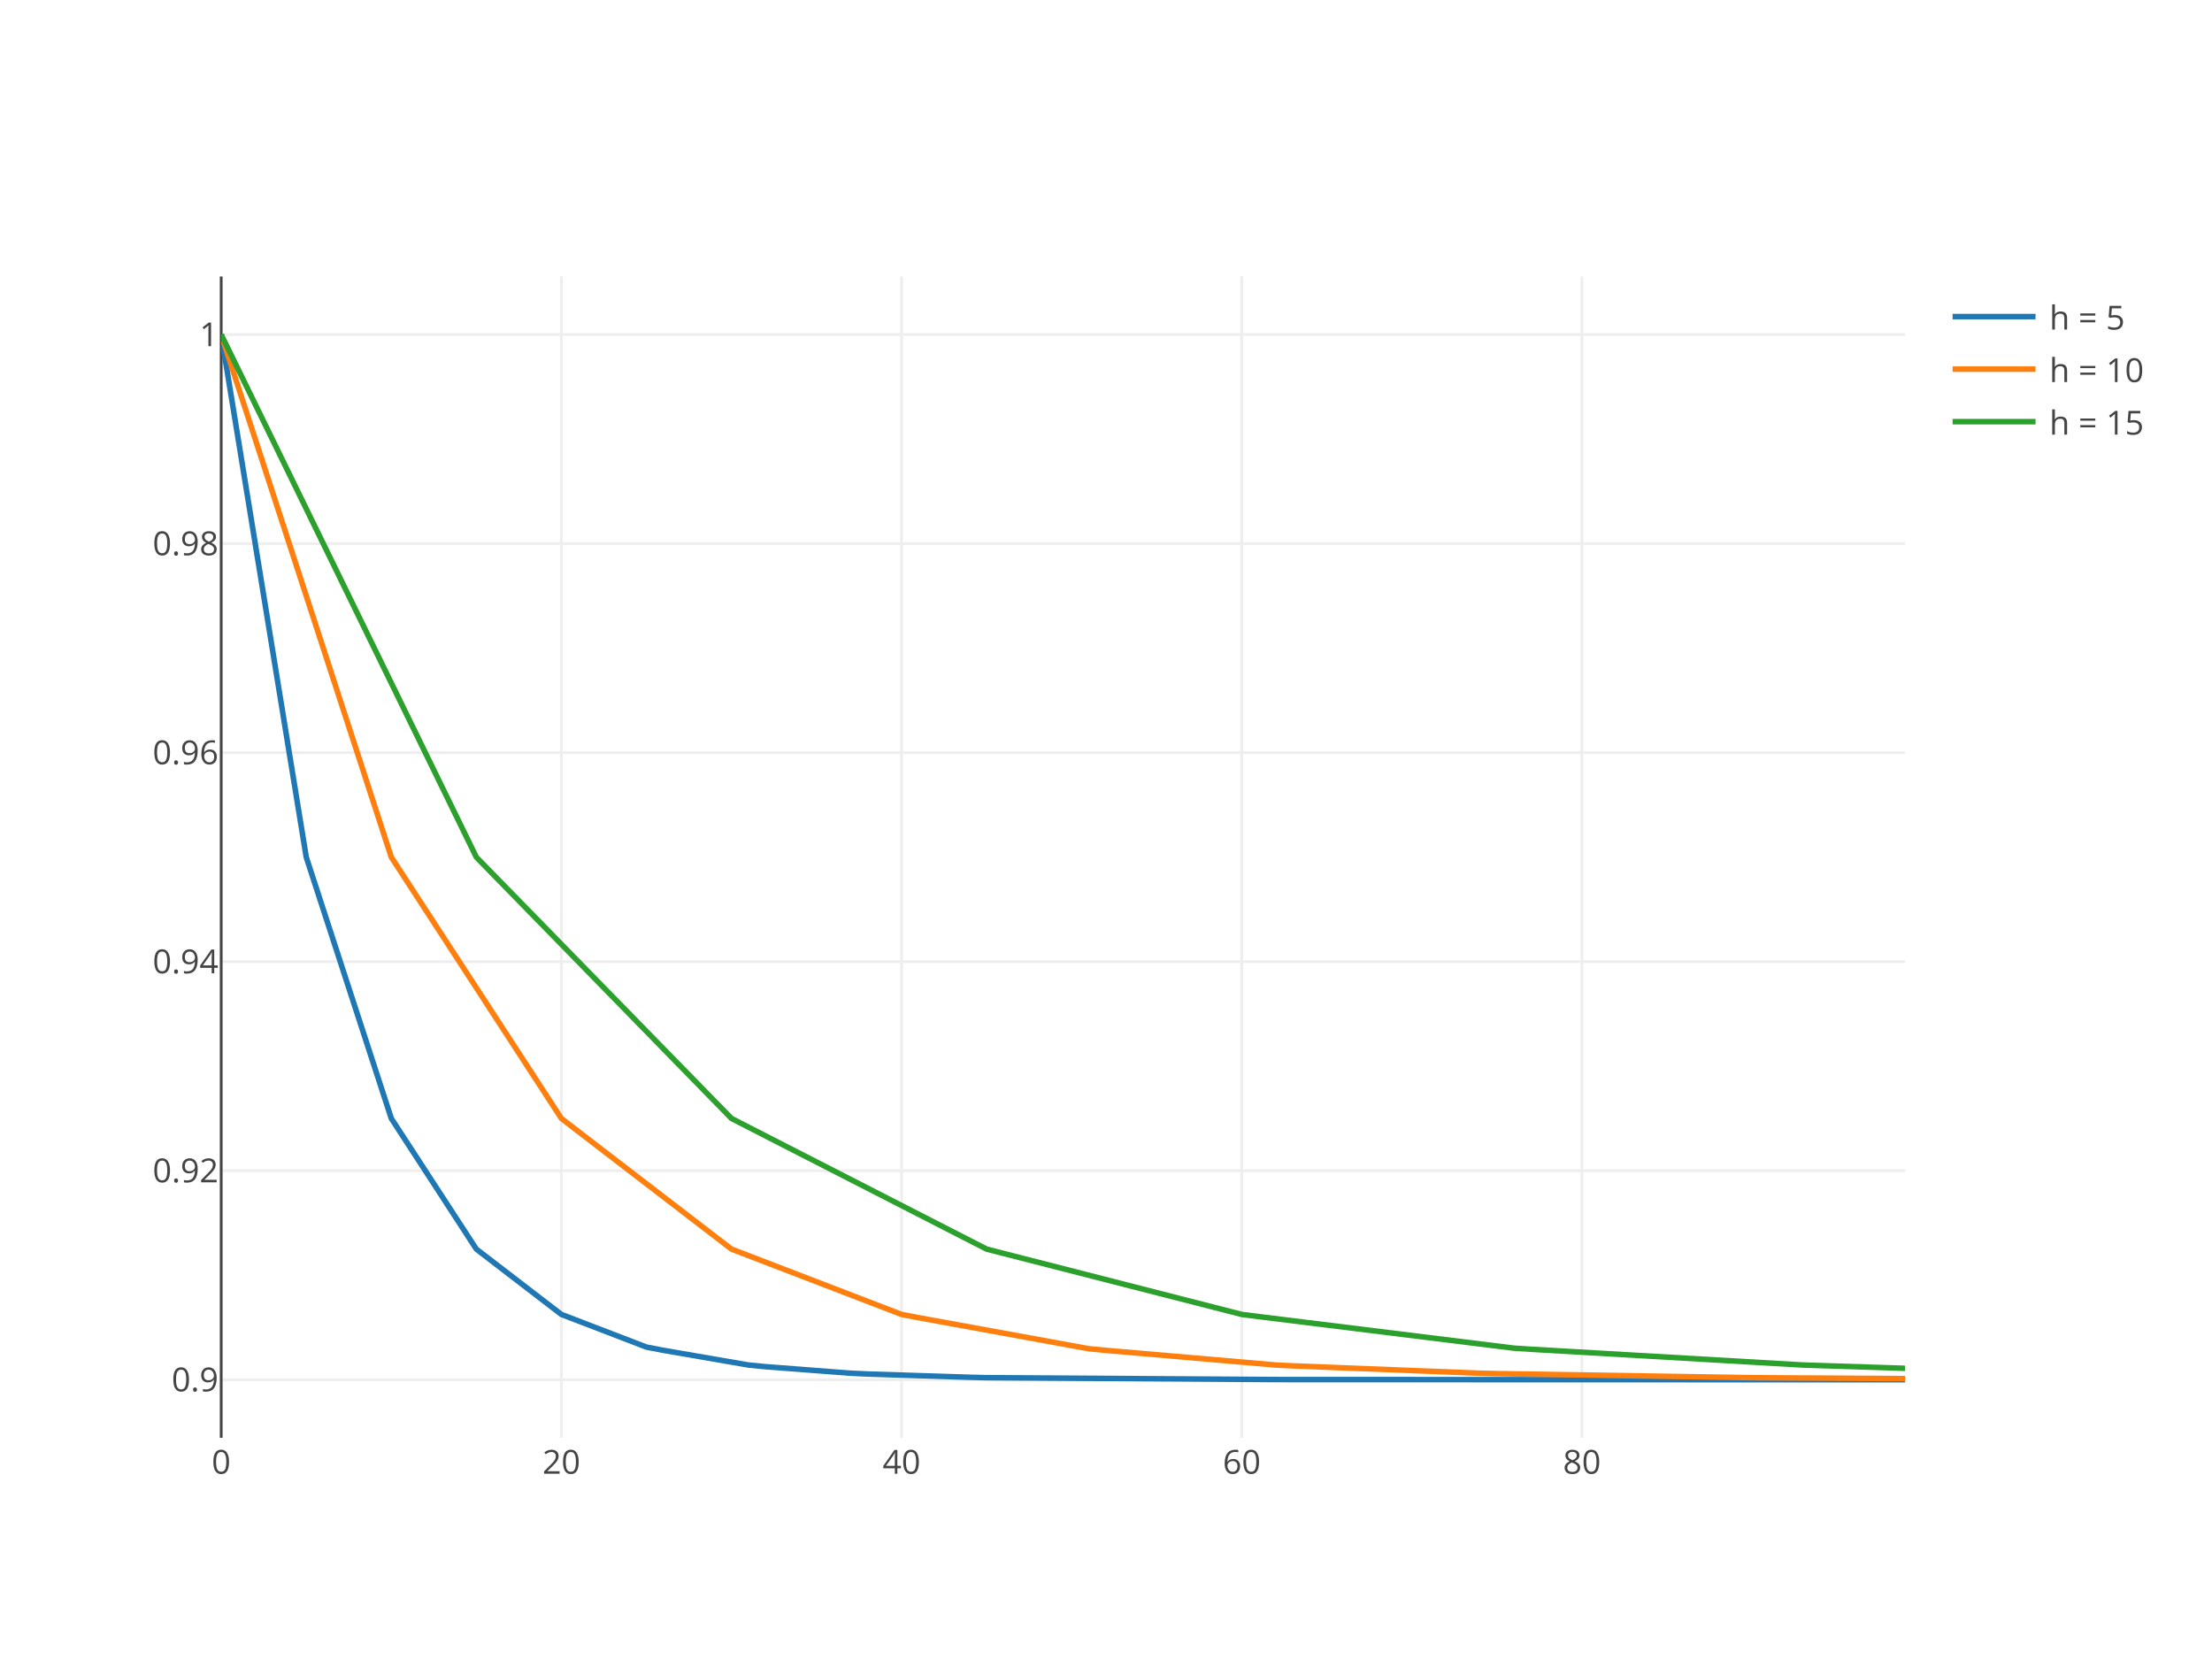
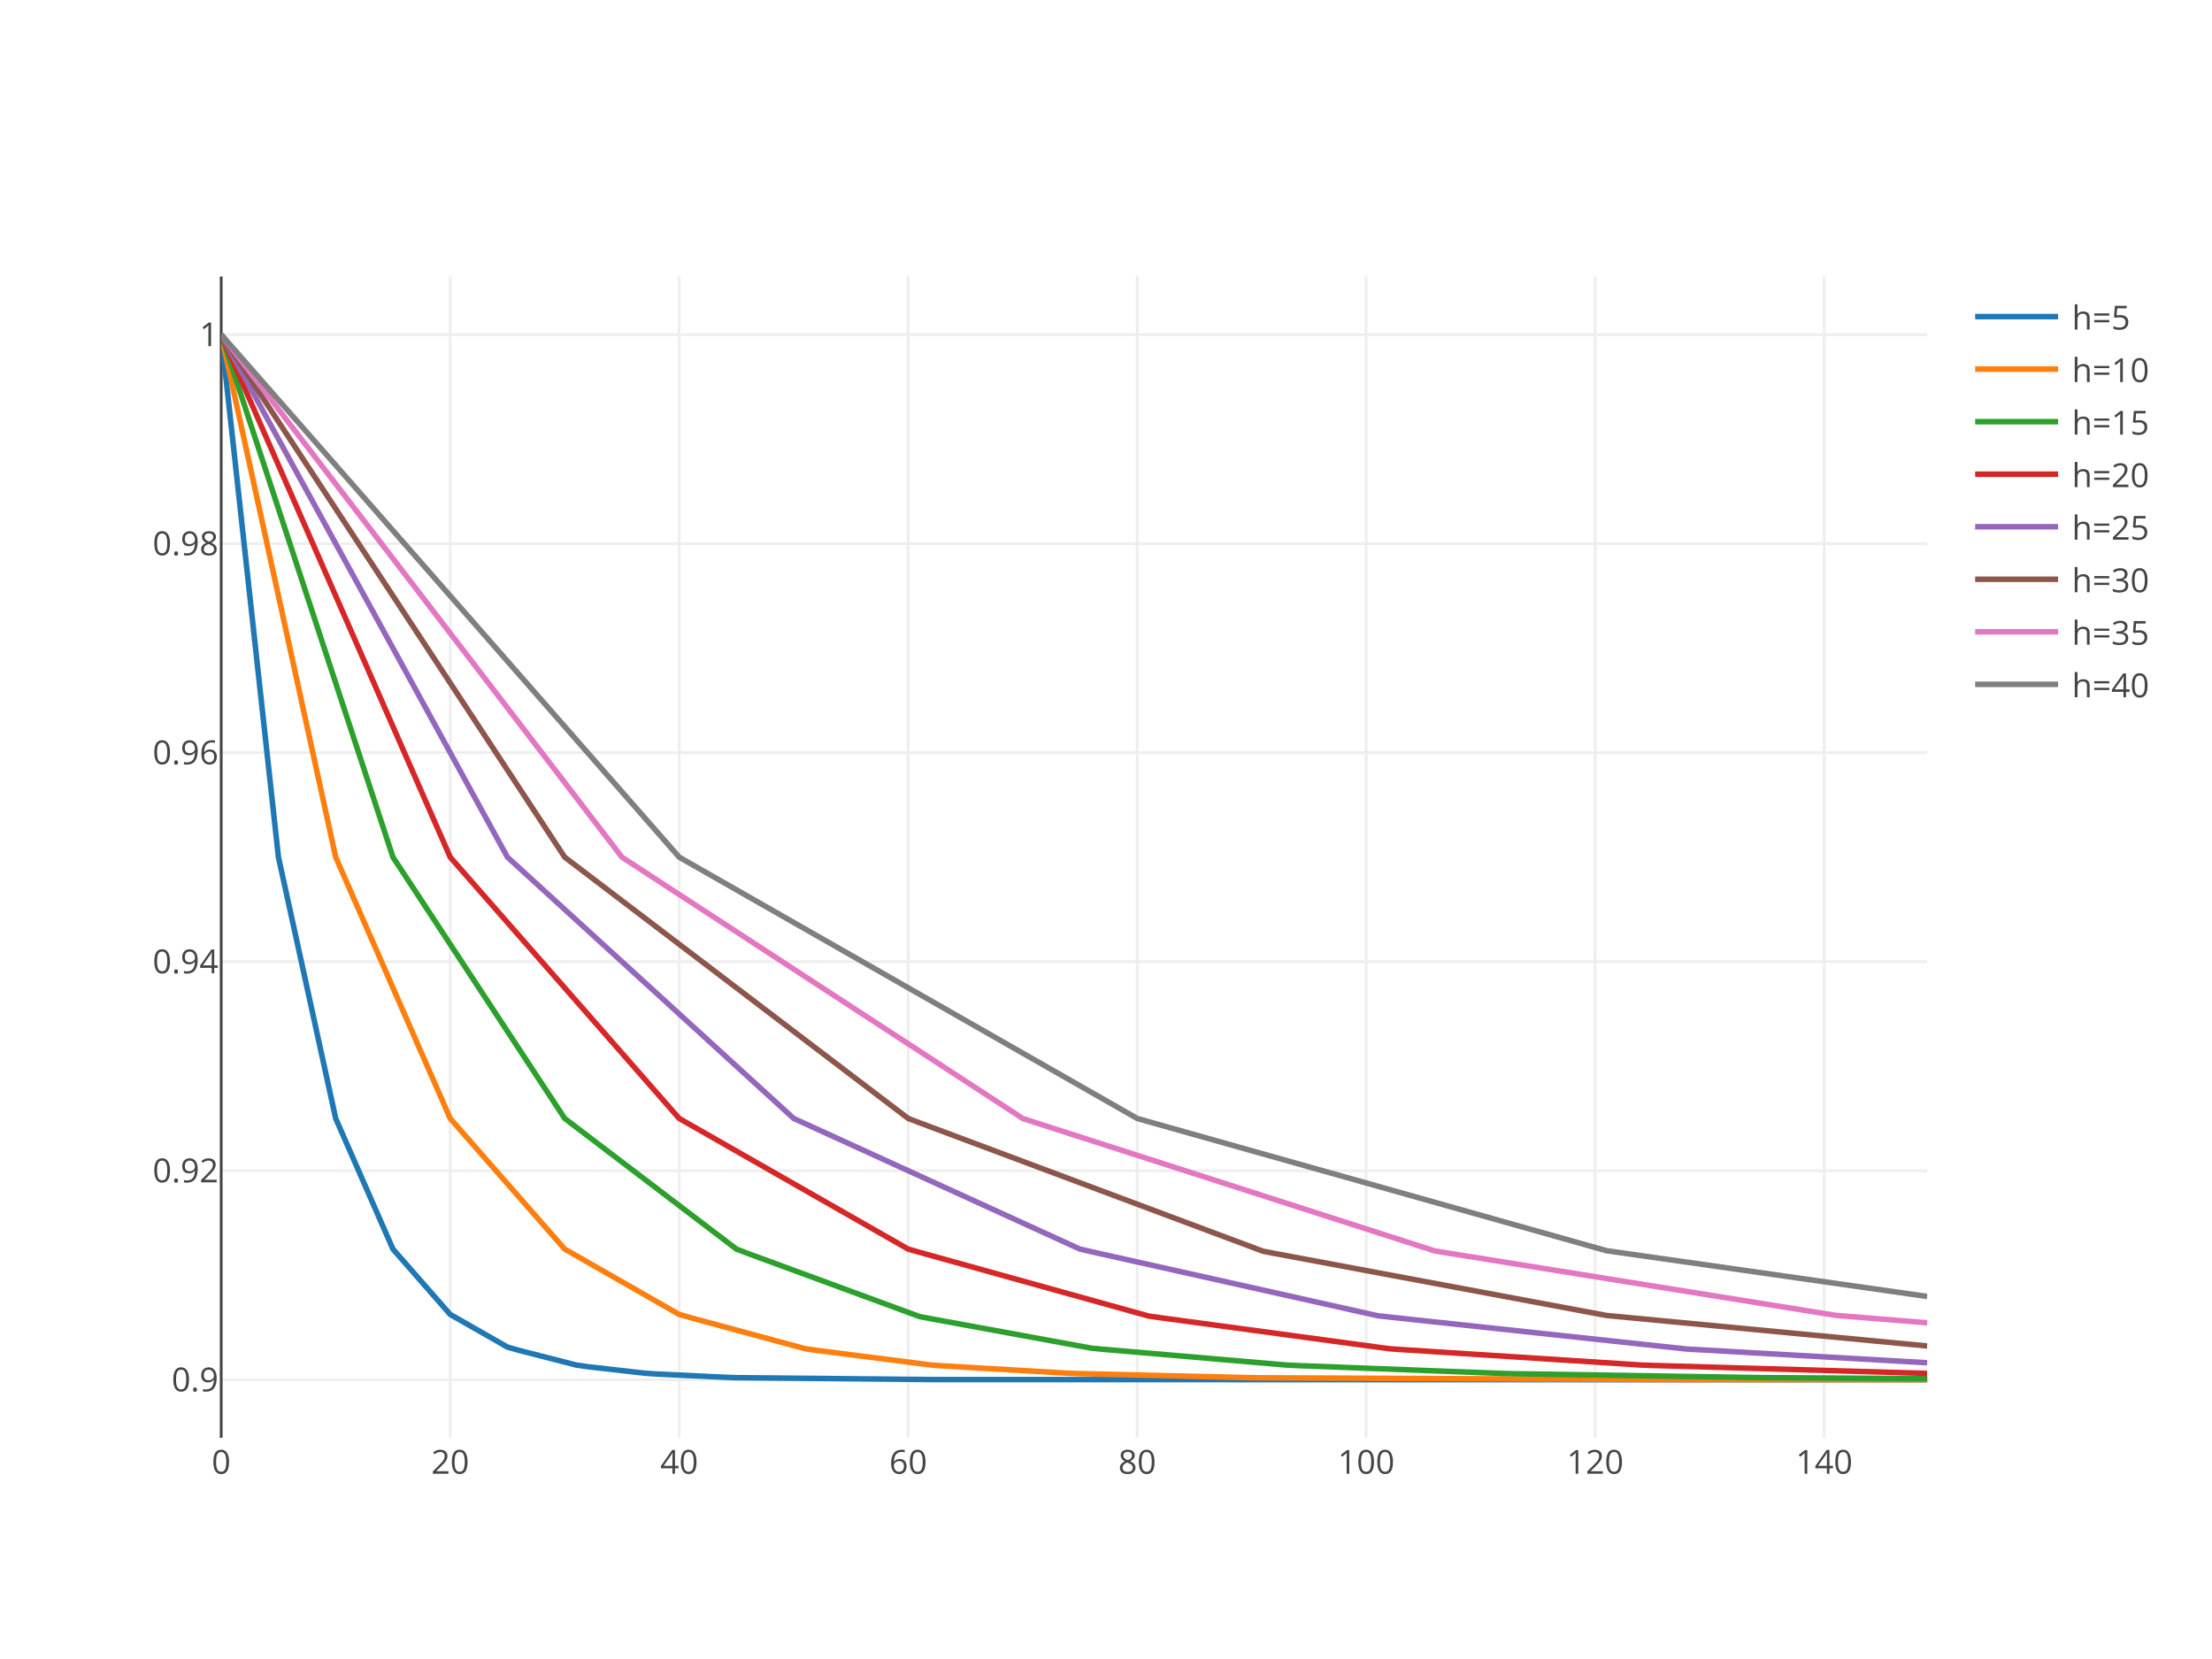
<svg xmlns="http://www.w3.org/2000/svg" class="main-svg" width="800" height="600" style="" viewBox="0 0 800 600">
  <rect x="0" y="0" width="800" height="600" style="fill: rgb(255, 255, 255); fill-opacity: 1;" />
-   <defs id="defs-bddf4a">
+   <defs id="defs-23838c">
    <g class="clips">
-       <clipPath id="clipbddf4axyplot" class="plotclip">
-         <rect width="609" height="420" />
+       <clipPath id="clip23838cxyplot" class="plotclip">
+         <rect width="617" height="420" />
      </clipPath>
-       <clipPath class="axesclip" id="clipbddf4ax">
-         <rect x="80" y="0" width="609" height="600" />
+       <clipPath class="axesclip" id="clip23838cx">
+         <rect x="80" y="0" width="617" height="600" />
      </clipPath>
-       <clipPath class="axesclip" id="clipbddf4ay">
+       <clipPath class="axesclip" id="clip23838cy">
        <rect x="0" y="100" width="800" height="420" />
      </clipPath>
-       <clipPath class="axesclip" id="clipbddf4axy">
-         <rect x="80" y="100" width="609" height="420" />
+       <clipPath class="axesclip" id="clip23838cxy">
+         <rect x="80" y="100" width="617" height="420" />
      </clipPath>
    </g>
    <g class="gradients" />
  </defs>
  <g class="bglayer" />
  <g class="layer-below">
    <g class="imagelayer" />
    <g class="shapelayer" />
  </g>
  <g class="cartesianlayer">
    <g class="subplot xy">
      <g class="layer-subplot">
        <g class="shapelayer" />
        <g class="imagelayer" />
      </g>
      <g class="gridlayer">
        <g class="x">
-           <path class="xgrid crisp" transform="translate(203.03,0)" d="M0,100v420" style="stroke: rgb(238, 238, 238); stroke-opacity: 1; stroke-width: 1px;" />
-           <path class="xgrid crisp" transform="translate(326.06,0)" d="M0,100v420" style="stroke: rgb(238, 238, 238); stroke-opacity: 1; stroke-width: 1px;" />
-           <path class="xgrid crisp" transform="translate(449.09,0)" d="M0,100v420" style="stroke: rgb(238, 238, 238); stroke-opacity: 1; stroke-width: 1px;" />
-           <path class="xgrid crisp" transform="translate(572.12,0)" d="M0,100v420" style="stroke: rgb(238, 238, 238); stroke-opacity: 1; stroke-width: 1px;" />
+           <path class="xgrid crisp" transform="translate(162.82,0)" d="M0,100v420" style="stroke: rgb(238, 238, 238); stroke-opacity: 1; stroke-width: 1px;" />
+           <path class="xgrid crisp" transform="translate(245.64,0)" d="M0,100v420" style="stroke: rgb(238, 238, 238); stroke-opacity: 1; stroke-width: 1px;" />
+           <path class="xgrid crisp" transform="translate(328.46,0)" d="M0,100v420" style="stroke: rgb(238, 238, 238); stroke-opacity: 1; stroke-width: 1px;" />
+           <path class="xgrid crisp" transform="translate(411.28,0)" d="M0,100v420" style="stroke: rgb(238, 238, 238); stroke-opacity: 1; stroke-width: 1px;" />
+           <path class="xgrid crisp" transform="translate(494.09,0)" d="M0,100v420" style="stroke: rgb(238, 238, 238); stroke-opacity: 1; stroke-width: 1px;" />
+           <path class="xgrid crisp" transform="translate(576.91,0)" d="M0,100v420" style="stroke: rgb(238, 238, 238); stroke-opacity: 1; stroke-width: 1px;" />
+           <path class="xgrid crisp" transform="translate(659.73,0)" d="M0,100v420" style="stroke: rgb(238, 238, 238); stroke-opacity: 1; stroke-width: 1px;" />
        </g>
        <g class="y">
-           <path class="ygrid crisp" transform="translate(0,499)" d="M80,0h609" style="stroke: rgb(238, 238, 238); stroke-opacity: 1; stroke-width: 1px;" />
-           <path class="ygrid crisp" transform="translate(0,423.4)" d="M80,0h609" style="stroke: rgb(238, 238, 238); stroke-opacity: 1; stroke-width: 1px;" />
-           <path class="ygrid crisp" transform="translate(0,347.8)" d="M80,0h609" style="stroke: rgb(238, 238, 238); stroke-opacity: 1; stroke-width: 1px;" />
-           <path class="ygrid crisp" transform="translate(0,272.2)" d="M80,0h609" style="stroke: rgb(238, 238, 238); stroke-opacity: 1; stroke-width: 1px;" />
-           <path class="ygrid crisp" transform="translate(0,196.6)" d="M80,0h609" style="stroke: rgb(238, 238, 238); stroke-opacity: 1; stroke-width: 1px;" />
-           <path class="ygrid crisp" transform="translate(0,121)" d="M80,0h609" style="stroke: rgb(238, 238, 238); stroke-opacity: 1; stroke-width: 1px;" />
+           <path class="ygrid crisp" transform="translate(0,499)" d="M80,0h617" style="stroke: rgb(238, 238, 238); stroke-opacity: 1; stroke-width: 1px;" />
+           <path class="ygrid crisp" transform="translate(0,423.4)" d="M80,0h617" style="stroke: rgb(238, 238, 238); stroke-opacity: 1; stroke-width: 1px;" />
+           <path class="ygrid crisp" transform="translate(0,347.8)" d="M80,0h617" style="stroke: rgb(238, 238, 238); stroke-opacity: 1; stroke-width: 1px;" />
+           <path class="ygrid crisp" transform="translate(0,272.2)" d="M80,0h617" style="stroke: rgb(238, 238, 238); stroke-opacity: 1; stroke-width: 1px;" />
+           <path class="ygrid crisp" transform="translate(0,196.6)" d="M80,0h617" style="stroke: rgb(238, 238, 238); stroke-opacity: 1; stroke-width: 1px;" />
+           <path class="ygrid crisp" transform="translate(0,121)" d="M80,0h617" style="stroke: rgb(238, 238, 238); stroke-opacity: 1; stroke-width: 1px;" />
        </g>
      </g>
      <g class="zerolinelayer">
        <path class="xzl zl crisp" transform="translate(80,0)" d="M0,100v420" style="stroke: rgb(68, 68, 68); stroke-opacity: 1; stroke-width: 1px;" />
      </g>
      <path class="xlines-below" />
      <path class="ylines-below" />
      <g class="overlines-below" />
      <g class="xaxislayer-below" />
      <g class="yaxislayer-below" />
      <g class="overaxes-below" />
-       <g class="plot" transform="translate(80,100)" clip-path="url('#clipbddf4axyplot')">
+       <g class="plot" transform="translate(80,100)" clip-path="url('#clip23838cxyplot')">
        <g class="scatterlayer mlayer">
-           <g class="trace scatter trace127428" style="stroke-miterlimit: 2; opacity: 1;">
-             <g class="fills" />
-             <g class="errorbars" />
-             <g class="lines">
-               <path class="js-line" d="M0,21L30.76,210L36.91,228.9L61.52,304.5L67.67,313.95L92.27,351.75L98.42,356.48L123.03,375.38L129.18,377.74L153.79,387.19L159.94,388.37L190.7,393.68L196.85,394.28L227.61,396.64L233.76,396.93L270.67,398.11L276.82,398.26L381.39,398.93L387.55,398.94L609,399" style="vector-effect: non-scaling-stroke; fill: none; stroke: rgb(31, 119, 180); stroke-opacity: 1; stroke-width: 2px; opacity: 1;" />
-             </g>
-             <g class="points" />
-             <g class="text" />
-           </g>
-           <g class="trace scatter tracec5575e" style="stroke-miterlimit: 2; opacity: 1;">
-             <g class="fills" />
-             <g class="errorbars" />
-             <g class="lines">
-               <path class="js-line" d="M0,21L61.52,210L67.67,219.45L123.03,304.5L129.18,309.23L184.55,351.75L190.7,354.11L246.06,375.38L252.21,376.56L313.73,387.78L319.88,388.37L381.39,393.68L387.55,393.98L455.21,396.64L461.36,396.79L553.64,398.26L559.79,398.3L609,398.59" style="vector-effect: non-scaling-stroke; fill: none; stroke: rgb(255, 127, 14); stroke-opacity: 1; stroke-width: 2px; opacity: 1;" />
-             </g>
-             <g class="points" />
-             <g class="text" />
-           </g>
-           <g class="trace scatter traceecb552" style="stroke-miterlimit: 2; opacity: 1;">
-             <g class="fills" />
-             <g class="errorbars" />
-             <g class="lines">
-               <path class="js-line" d="M0,21L92.27,210L98.42,216.3L184.55,304.5L190.7,307.65L276.82,351.75L282.97,353.33L369.09,375.38L375.24,376.16L467.52,387.58L473.67,387.98L572.09,393.68L578.24,393.88L609,394.87" style="vector-effect: non-scaling-stroke; fill: none; stroke: rgb(44, 160, 44); stroke-opacity: 1; stroke-width: 2px; opacity: 1;" />
+           <g class="trace scatter trace17bcfe" style="stroke-miterlimit: 2; opacity: 1;">
+             <g class="fills" />
+             <g class="errorbars" />
+             <g class="lines">
+               <path class="js-line" d="M0,21L20.7,210L24.85,228.9L41.41,304.5L45.55,313.95L62.11,351.75L66.26,356.48L82.82,375.38L86.96,377.74L103.52,387.19L107.66,388.37L128.37,393.68L132.51,394.28L153.21,396.64L157.36,396.93L182.2,398.11L186.34,398.26L256.74,398.93L260.88,398.94L617,399" style="vector-effect: non-scaling-stroke; fill: none; stroke: rgb(31, 119, 180); stroke-opacity: 1; stroke-width: 2px; opacity: 1;" />
+             </g>
+             <g class="points" />
+             <g class="text" />
+           </g>
+           <g class="trace scatter traceb565be" style="stroke-miterlimit: 2; opacity: 1;">
+             <g class="fills" />
+             <g class="errorbars" />
+             <g class="lines">
+               <path class="js-line" d="M0,21L41.41,210L45.55,219.45L82.82,304.5L86.96,309.23L124.23,351.75L128.37,354.11L165.64,375.38L169.78,376.56L211.19,387.78L215.33,388.37L256.74,393.68L260.88,393.98L306.43,396.64L310.57,396.79L372.68,398.26L376.83,398.3L517.62,398.93L521.76,398.94L617,398.99" style="vector-effect: non-scaling-stroke; fill: none; stroke: rgb(255, 127, 14); stroke-opacity: 1; stroke-width: 2px; opacity: 1;" />
+             </g>
+             <g class="points" />
+             <g class="text" />
+           </g>
+           <g class="trace scatter trace542681" style="stroke-miterlimit: 2; opacity: 1;">
+             <g class="fills" />
+             <g class="errorbars" />
+             <g class="lines">
+               <path class="js-line" d="M0,21L62.11,210L66.26,216.3L124.23,304.5L128.37,307.65L186.34,351.75L190.48,353.33L252.6,376.16L256.74,376.95L314.71,387.58L318.85,387.98L385.11,393.68L389.25,393.88L463.79,396.74L467.93,396.83L554.89,398.21L559.03,398.26L617,398.61" style="vector-effect: non-scaling-stroke; fill: none; stroke: rgb(44, 160, 44); stroke-opacity: 1; stroke-width: 2px; opacity: 1;" />
+             </g>
+             <g class="points" />
+             <g class="text" />
+           </g>
+           <g class="trace scatter trace93abbb" style="stroke-miterlimit: 2; opacity: 1;">
+             <g class="fills" />
+             <g class="errorbars" />
+             <g class="lines">
+               <path class="js-line" d="M0,21L82.82,210L86.96,214.73L165.64,304.5L169.78,306.86L248.46,351.75L252.6,352.93L335.42,375.97L339.56,376.56L422.38,387.78L426.52,388.07L513.48,393.68L517.62,393.83L617,396.71" style="vector-effect: non-scaling-stroke; fill: none; stroke: rgb(214, 39, 40); stroke-opacity: 1; stroke-width: 2px; opacity: 1;" />
+             </g>
+             <g class="points" />
+             <g class="text" />
+           </g>
+           <g class="trace scatter trace79f611" style="stroke-miterlimit: 2; opacity: 1;">
+             <g class="fills" />
+             <g class="errorbars" />
+             <g class="lines">
+               <path class="js-line" d="M0,21L103.52,210L107.66,213.78L207.05,304.5L211.19,306.39L310.57,351.75L314.71,352.7L418.23,375.85L422.38,376.32L530.04,387.9L534.18,388.13L617,392.86" style="vector-effect: non-scaling-stroke; fill: none; stroke: rgb(148, 103, 189); stroke-opacity: 1; stroke-width: 2px; opacity: 1;" />
+             </g>
+             <g class="points" />
+             <g class="text" />
+           </g>
+           <g class="trace scatter tracead08e7" style="stroke-miterlimit: 2; opacity: 1;">
+             <g class="fills" />
+             <g class="errorbars" />
+             <g class="lines">
+               <path class="js-line" d="M0,21L124.23,210L128.37,213.15L248.46,304.5L252.6,306.08L376.83,352.54L380.97,353.33L501.05,375.77L505.19,376.16L617,386.79" style="vector-effect: non-scaling-stroke; fill: none; stroke: rgb(140, 86, 75); stroke-opacity: 1; stroke-width: 2px; opacity: 1;" />
+             </g>
+             <g class="points" />
+             <g class="text" />
+           </g>
+           <g class="trace scatter trace61e08f" style="stroke-miterlimit: 2; opacity: 1;">
+             <g class="fills" />
+             <g class="errorbars" />
+             <g class="lines">
+               <path class="js-line" d="M0,21L144.93,210L149.07,212.7L289.87,304.5L294.01,305.85L438.94,352.43L443.08,353.1L583.87,375.71L588.01,376.05L617,378.41" style="vector-effect: non-scaling-stroke; fill: none; stroke: rgb(227, 119, 194); stroke-opacity: 1; stroke-width: 2px; opacity: 1;" />
+             </g>
+             <g class="points" />
+             <g class="text" />
+           </g>
+           <g class="trace scatter tracea8514d" style="stroke-miterlimit: 2; opacity: 1;">
+             <g class="fills" />
+             <g class="errorbars" />
+             <g class="lines">
+               <path class="js-line" d="M0,21L165.64,210L169.78,212.36L331.28,304.5L335.42,305.68L501.05,352.34L505.19,352.93L617,368.88" style="vector-effect: non-scaling-stroke; fill: none; stroke: rgb(127, 127, 127); stroke-opacity: 1; stroke-width: 2px; opacity: 1;" />
            </g>
            <g class="points" />
            <g class="text" />
          </g>
        </g>
      </g>
      <g class="overplot" />
      <path class="xlines-above crisp" d="M0,0" style="fill: none;" />
      <path class="ylines-above crisp" d="M0,0" style="fill: none;" />
      <g class="overlines-above" />
      <g class="xaxislayer-above">
        <g class="xtick">
          <text text-anchor="middle" x="0" y="533" transform="translate(80,0)" style="font-family: 'Open Sans', verdana, arial, sans-serif; font-size: 12px; fill: rgb(68, 68, 68); fill-opacity: 1; white-space: pre;">0</text>
        </g>
        <g class="xtick">
-           <text text-anchor="middle" x="0" y="533" transform="translate(203.03,0)" style="font-family: 'Open Sans', verdana, arial, sans-serif; font-size: 12px; fill: rgb(68, 68, 68); fill-opacity: 1; white-space: pre;">20</text>
-         </g>
-         <g class="xtick">
-           <text text-anchor="middle" x="0" y="533" transform="translate(326.06,0)" style="font-family: 'Open Sans', verdana, arial, sans-serif; font-size: 12px; fill: rgb(68, 68, 68); fill-opacity: 1; white-space: pre;">40</text>
-         </g>
-         <g class="xtick">
-           <text text-anchor="middle" x="0" y="533" transform="translate(449.09,0)" style="font-family: 'Open Sans', verdana, arial, sans-serif; font-size: 12px; fill: rgb(68, 68, 68); fill-opacity: 1; white-space: pre;">60</text>
-         </g>
-         <g class="xtick">
-           <text text-anchor="middle" x="0" y="533" transform="translate(572.12,0)" style="font-family: 'Open Sans', verdana, arial, sans-serif; font-size: 12px; fill: rgb(68, 68, 68); fill-opacity: 1; white-space: pre;">80</text>
+           <text text-anchor="middle" x="0" y="533" transform="translate(162.82,0)" style="font-family: 'Open Sans', verdana, arial, sans-serif; font-size: 12px; fill: rgb(68, 68, 68); fill-opacity: 1; white-space: pre;">20</text>
+         </g>
+         <g class="xtick">
+           <text text-anchor="middle" x="0" y="533" transform="translate(245.64,0)" style="font-family: 'Open Sans', verdana, arial, sans-serif; font-size: 12px; fill: rgb(68, 68, 68); fill-opacity: 1; white-space: pre;">40</text>
+         </g>
+         <g class="xtick">
+           <text text-anchor="middle" x="0" y="533" transform="translate(328.46,0)" style="font-family: 'Open Sans', verdana, arial, sans-serif; font-size: 12px; fill: rgb(68, 68, 68); fill-opacity: 1; white-space: pre;">60</text>
+         </g>
+         <g class="xtick">
+           <text text-anchor="middle" x="0" y="533" transform="translate(411.28,0)" style="font-family: 'Open Sans', verdana, arial, sans-serif; font-size: 12px; fill: rgb(68, 68, 68); fill-opacity: 1; white-space: pre;">80</text>
+         </g>
+         <g class="xtick">
+           <text text-anchor="middle" x="0" y="533" transform="translate(494.09,0)" style="font-family: 'Open Sans', verdana, arial, sans-serif; font-size: 12px; fill: rgb(68, 68, 68); fill-opacity: 1; white-space: pre;">100</text>
+         </g>
+         <g class="xtick">
+           <text text-anchor="middle" x="0" y="533" transform="translate(576.91,0)" style="font-family: 'Open Sans', verdana, arial, sans-serif; font-size: 12px; fill: rgb(68, 68, 68); fill-opacity: 1; white-space: pre;">120</text>
+         </g>
+         <g class="xtick">
+           <text text-anchor="middle" x="0" y="533" transform="translate(659.73,0)" style="font-family: 'Open Sans', verdana, arial, sans-serif; font-size: 12px; fill: rgb(68, 68, 68); fill-opacity: 1; white-space: pre;">140</text>
        </g>
      </g>
      <g class="yaxislayer-above">
        <g class="ytick">
          <text text-anchor="end" x="79" y="4.2" transform="translate(0,499)" style="font-family: 'Open Sans', verdana, arial, sans-serif; font-size: 12px; fill: rgb(68, 68, 68); fill-opacity: 1; white-space: pre;">0.9</text>
        </g>
        <g class="ytick">
          <text text-anchor="end" x="79" y="4.2" transform="translate(0,423.4)" style="font-family: 'Open Sans', verdana, arial, sans-serif; font-size: 12px; fill: rgb(68, 68, 68); fill-opacity: 1; white-space: pre;">0.92</text>
        </g>
        <g class="ytick">
          <text text-anchor="end" x="79" y="4.2" transform="translate(0,347.8)" style="font-family: 'Open Sans', verdana, arial, sans-serif; font-size: 12px; fill: rgb(68, 68, 68); fill-opacity: 1; white-space: pre;">0.94</text>
        </g>
        <g class="ytick">
          <text text-anchor="end" x="79" y="4.2" transform="translate(0,272.2)" style="font-family: 'Open Sans', verdana, arial, sans-serif; font-size: 12px; fill: rgb(68, 68, 68); fill-opacity: 1; white-space: pre;">0.96</text>
        </g>
        <g class="ytick">
          <text text-anchor="end" x="79" y="4.2" transform="translate(0,196.6)" style="font-family: 'Open Sans', verdana, arial, sans-serif; font-size: 12px; fill: rgb(68, 68, 68); fill-opacity: 1; white-space: pre;">0.98</text>
        </g>
        <g class="ytick">
          <text text-anchor="end" x="79" y="4.2" transform="translate(0,121)" style="font-family: 'Open Sans', verdana, arial, sans-serif; font-size: 12px; fill: rgb(68, 68, 68); fill-opacity: 1; white-space: pre;">1</text>
        </g>
      </g>
      <g class="overaxes-above" />
    </g>
  </g>
  <g class="polarlayer" />
  <g class="ternarylayer" />
  <g class="geolayer" />
  <g class="funnelarealayer" />
  <g class="pielayer" />
  <g class="treemaplayer" />
  <g class="sunburstlayer" />
  <g class="glimages" />
-   <defs id="topdefs-bddf4a">
+   <defs id="topdefs-23838c">
    <g class="clips" />
-     <clipPath id="legendbddf4a">
-       <rect width="87" height="67" x="0" y="0" />
+     <clipPath id="legend23838c">
+       <rect width="79" height="162" x="0" y="0" />
    </clipPath>
  </defs>
  <g class="layer-above">
    <g class="imagelayer" />
    <g class="shapelayer" />
  </g>
  <g class="infolayer">
-     <g class="legend" pointer-events="all" transform="translate(701.18,100)">
-       <rect class="bg" shape-rendering="crispEdges" style="stroke: rgb(68, 68, 68); stroke-opacity: 1; fill: rgb(255, 255, 255); fill-opacity: 1; stroke-width: 0px;" width="87" height="67" x="0" y="0" />
-       <g class="scrollbox" transform="" clip-path="url('#legendbddf4a')">
+     <g class="legend" pointer-events="all" transform="translate(709.34,100)">
+       <rect class="bg" shape-rendering="crispEdges" style="stroke: rgb(68, 68, 68); stroke-opacity: 1; fill: rgb(255, 255, 255); fill-opacity: 1; stroke-width: 0px;" width="79" height="162" x="0" y="0" />
+       <g class="scrollbox" transform="" clip-path="url('#legend23838c')">
        <g class="groups">
          <g class="traces" transform="translate(0,14.5)" style="opacity: 1;">
-             <text class="legendtext" text-anchor="start" x="40" y="4.68" style="font-family: 'Open Sans', verdana, arial, sans-serif; font-size: 12px; fill: rgb(68, 68, 68); fill-opacity: 1; white-space: pre;">h = 5</text>
+             <text class="legendtext" text-anchor="start" x="40" y="4.68" style="font-family: 'Open Sans', verdana, arial, sans-serif; font-size: 12px; fill: rgb(68, 68, 68); fill-opacity: 1; white-space: pre;">h=5</text>
            <g class="layers" style="opacity: 1;">
              <g class="legendfill" />
              <g class="legendlines">
                <path class="js-line" d="M5,0h30" style="fill: none; stroke: rgb(31, 119, 180); stroke-opacity: 1; stroke-width: 2px;" />
              </g>
              <g class="legendsymbols">
                <g class="legendpoints" />
              </g>
            </g>
-             <rect class="legendtoggle" x="0" y="-9.5" width="82" height="19" style="fill: rgb(0, 0, 0); fill-opacity: 0;" />
+             <rect class="legendtoggle" x="0" y="-9.5" width="74" height="19" style="fill: rgb(0, 0, 0); fill-opacity: 0;" />
          </g>
          <g class="traces" transform="translate(0,33.5)" style="opacity: 1;">
-             <text class="legendtext" text-anchor="start" x="40" y="4.68" style="font-family: 'Open Sans', verdana, arial, sans-serif; font-size: 12px; fill: rgb(68, 68, 68); fill-opacity: 1; white-space: pre;">h = 10</text>
+             <text class="legendtext" text-anchor="start" x="40" y="4.68" style="font-family: 'Open Sans', verdana, arial, sans-serif; font-size: 12px; fill: rgb(68, 68, 68); fill-opacity: 1; white-space: pre;">h=10</text>
            <g class="layers" style="opacity: 1;">
              <g class="legendfill" />
              <g class="legendlines">
                <path class="js-line" d="M5,0h30" style="fill: none; stroke: rgb(255, 127, 14); stroke-opacity: 1; stroke-width: 2px;" />
              </g>
              <g class="legendsymbols">
                <g class="legendpoints" />
              </g>
            </g>
-             <rect class="legendtoggle" x="0" y="-9.5" width="82" height="19" style="fill: rgb(0, 0, 0); fill-opacity: 0;" />
+             <rect class="legendtoggle" x="0" y="-9.5" width="74" height="19" style="fill: rgb(0, 0, 0); fill-opacity: 0;" />
          </g>
          <g class="traces" transform="translate(0,52.5)" style="opacity: 1;">
-             <text class="legendtext" text-anchor="start" x="40" y="4.68" style="font-family: 'Open Sans', verdana, arial, sans-serif; font-size: 12px; fill: rgb(68, 68, 68); fill-opacity: 1; white-space: pre;">h = 15</text>
+             <text class="legendtext" text-anchor="start" x="40" y="4.68" style="font-family: 'Open Sans', verdana, arial, sans-serif; font-size: 12px; fill: rgb(68, 68, 68); fill-opacity: 1; white-space: pre;">h=15</text>
            <g class="layers" style="opacity: 1;">
              <g class="legendfill" />
              <g class="legendlines">
                <path class="js-line" d="M5,0h30" style="fill: none; stroke: rgb(44, 160, 44); stroke-opacity: 1; stroke-width: 2px;" />
              </g>
              <g class="legendsymbols">
                <g class="legendpoints" />
              </g>
            </g>
-             <rect class="legendtoggle" x="0" y="-9.5" width="82" height="19" style="fill: rgb(0, 0, 0); fill-opacity: 0;" />
+             <rect class="legendtoggle" x="0" y="-9.5" width="74" height="19" style="fill: rgb(0, 0, 0); fill-opacity: 0;" />
+           </g>
+           <g class="traces" transform="translate(0,71.5)" style="opacity: 1;">
+             <text class="legendtext" text-anchor="start" x="40" y="4.68" style="font-family: 'Open Sans', verdana, arial, sans-serif; font-size: 12px; fill: rgb(68, 68, 68); fill-opacity: 1; white-space: pre;">h=20</text>
+             <g class="layers" style="opacity: 1;">
+               <g class="legendfill" />
+               <g class="legendlines">
+                 <path class="js-line" d="M5,0h30" style="fill: none; stroke: rgb(214, 39, 40); stroke-opacity: 1; stroke-width: 2px;" />
+               </g>
+               <g class="legendsymbols">
+                 <g class="legendpoints" />
+               </g>
+             </g>
+             <rect class="legendtoggle" x="0" y="-9.5" width="74" height="19" style="fill: rgb(0, 0, 0); fill-opacity: 0;" />
+           </g>
+           <g class="traces" transform="translate(0,90.5)" style="opacity: 1;">
+             <text class="legendtext" text-anchor="start" x="40" y="4.68" style="font-family: 'Open Sans', verdana, arial, sans-serif; font-size: 12px; fill: rgb(68, 68, 68); fill-opacity: 1; white-space: pre;">h=25</text>
+             <g class="layers" style="opacity: 1;">
+               <g class="legendfill" />
+               <g class="legendlines">
+                 <path class="js-line" d="M5,0h30" style="fill: none; stroke: rgb(148, 103, 189); stroke-opacity: 1; stroke-width: 2px;" />
+               </g>
+               <g class="legendsymbols">
+                 <g class="legendpoints" />
+               </g>
+             </g>
+             <rect class="legendtoggle" x="0" y="-9.5" width="74" height="19" style="fill: rgb(0, 0, 0); fill-opacity: 0;" />
+           </g>
+           <g class="traces" transform="translate(0,109.5)" style="opacity: 1;">
+             <text class="legendtext" text-anchor="start" x="40" y="4.68" style="font-family: 'Open Sans', verdana, arial, sans-serif; font-size: 12px; fill: rgb(68, 68, 68); fill-opacity: 1; white-space: pre;">h=30</text>
+             <g class="layers" style="opacity: 1;">
+               <g class="legendfill" />
+               <g class="legendlines">
+                 <path class="js-line" d="M5,0h30" style="fill: none; stroke: rgb(140, 86, 75); stroke-opacity: 1; stroke-width: 2px;" />
+               </g>
+               <g class="legendsymbols">
+                 <g class="legendpoints" />
+               </g>
+             </g>
+             <rect class="legendtoggle" x="0" y="-9.5" width="74" height="19" style="fill: rgb(0, 0, 0); fill-opacity: 0;" />
+           </g>
+           <g class="traces" transform="translate(0,128.5)" style="opacity: 1;">
+             <text class="legendtext" text-anchor="start" x="40" y="4.68" style="font-family: 'Open Sans', verdana, arial, sans-serif; font-size: 12px; fill: rgb(68, 68, 68); fill-opacity: 1; white-space: pre;">h=35</text>
+             <g class="layers" style="opacity: 1;">
+               <g class="legendfill" />
+               <g class="legendlines">
+                 <path class="js-line" d="M5,0h30" style="fill: none; stroke: rgb(227, 119, 194); stroke-opacity: 1; stroke-width: 2px;" />
+               </g>
+               <g class="legendsymbols">
+                 <g class="legendpoints" />
+               </g>
+             </g>
+             <rect class="legendtoggle" x="0" y="-9.5" width="74" height="19" style="fill: rgb(0, 0, 0); fill-opacity: 0;" />
+           </g>
+           <g class="traces" transform="translate(0,147.5)" style="opacity: 1;">
+             <text class="legendtext" text-anchor="start" x="40" y="4.68" style="font-family: 'Open Sans', verdana, arial, sans-serif; font-size: 12px; fill: rgb(68, 68, 68); fill-opacity: 1; white-space: pre;">h=40</text>
+             <g class="layers" style="opacity: 1;">
+               <g class="legendfill" />
+               <g class="legendlines">
+                 <path class="js-line" d="M5,0h30" style="fill: none; stroke: rgb(127, 127, 127); stroke-opacity: 1; stroke-width: 2px;" />
+               </g>
+               <g class="legendsymbols">
+                 <g class="legendpoints" />
+               </g>
+             </g>
+             <rect class="legendtoggle" x="0" y="-9.5" width="74" height="19" style="fill: rgb(0, 0, 0); fill-opacity: 0;" />
          </g>
        </g>
      </g>
      <rect class="scrollbar" rx="20" ry="3" width="0" height="0" style="fill: rgb(128, 139, 164); fill-opacity: 1;" x="0" y="0" />
    </g>
    <g class="g-gtitle" />
    <g class="g-xtitle" />
    <g class="g-ytitle" />
  </g>
</svg>
